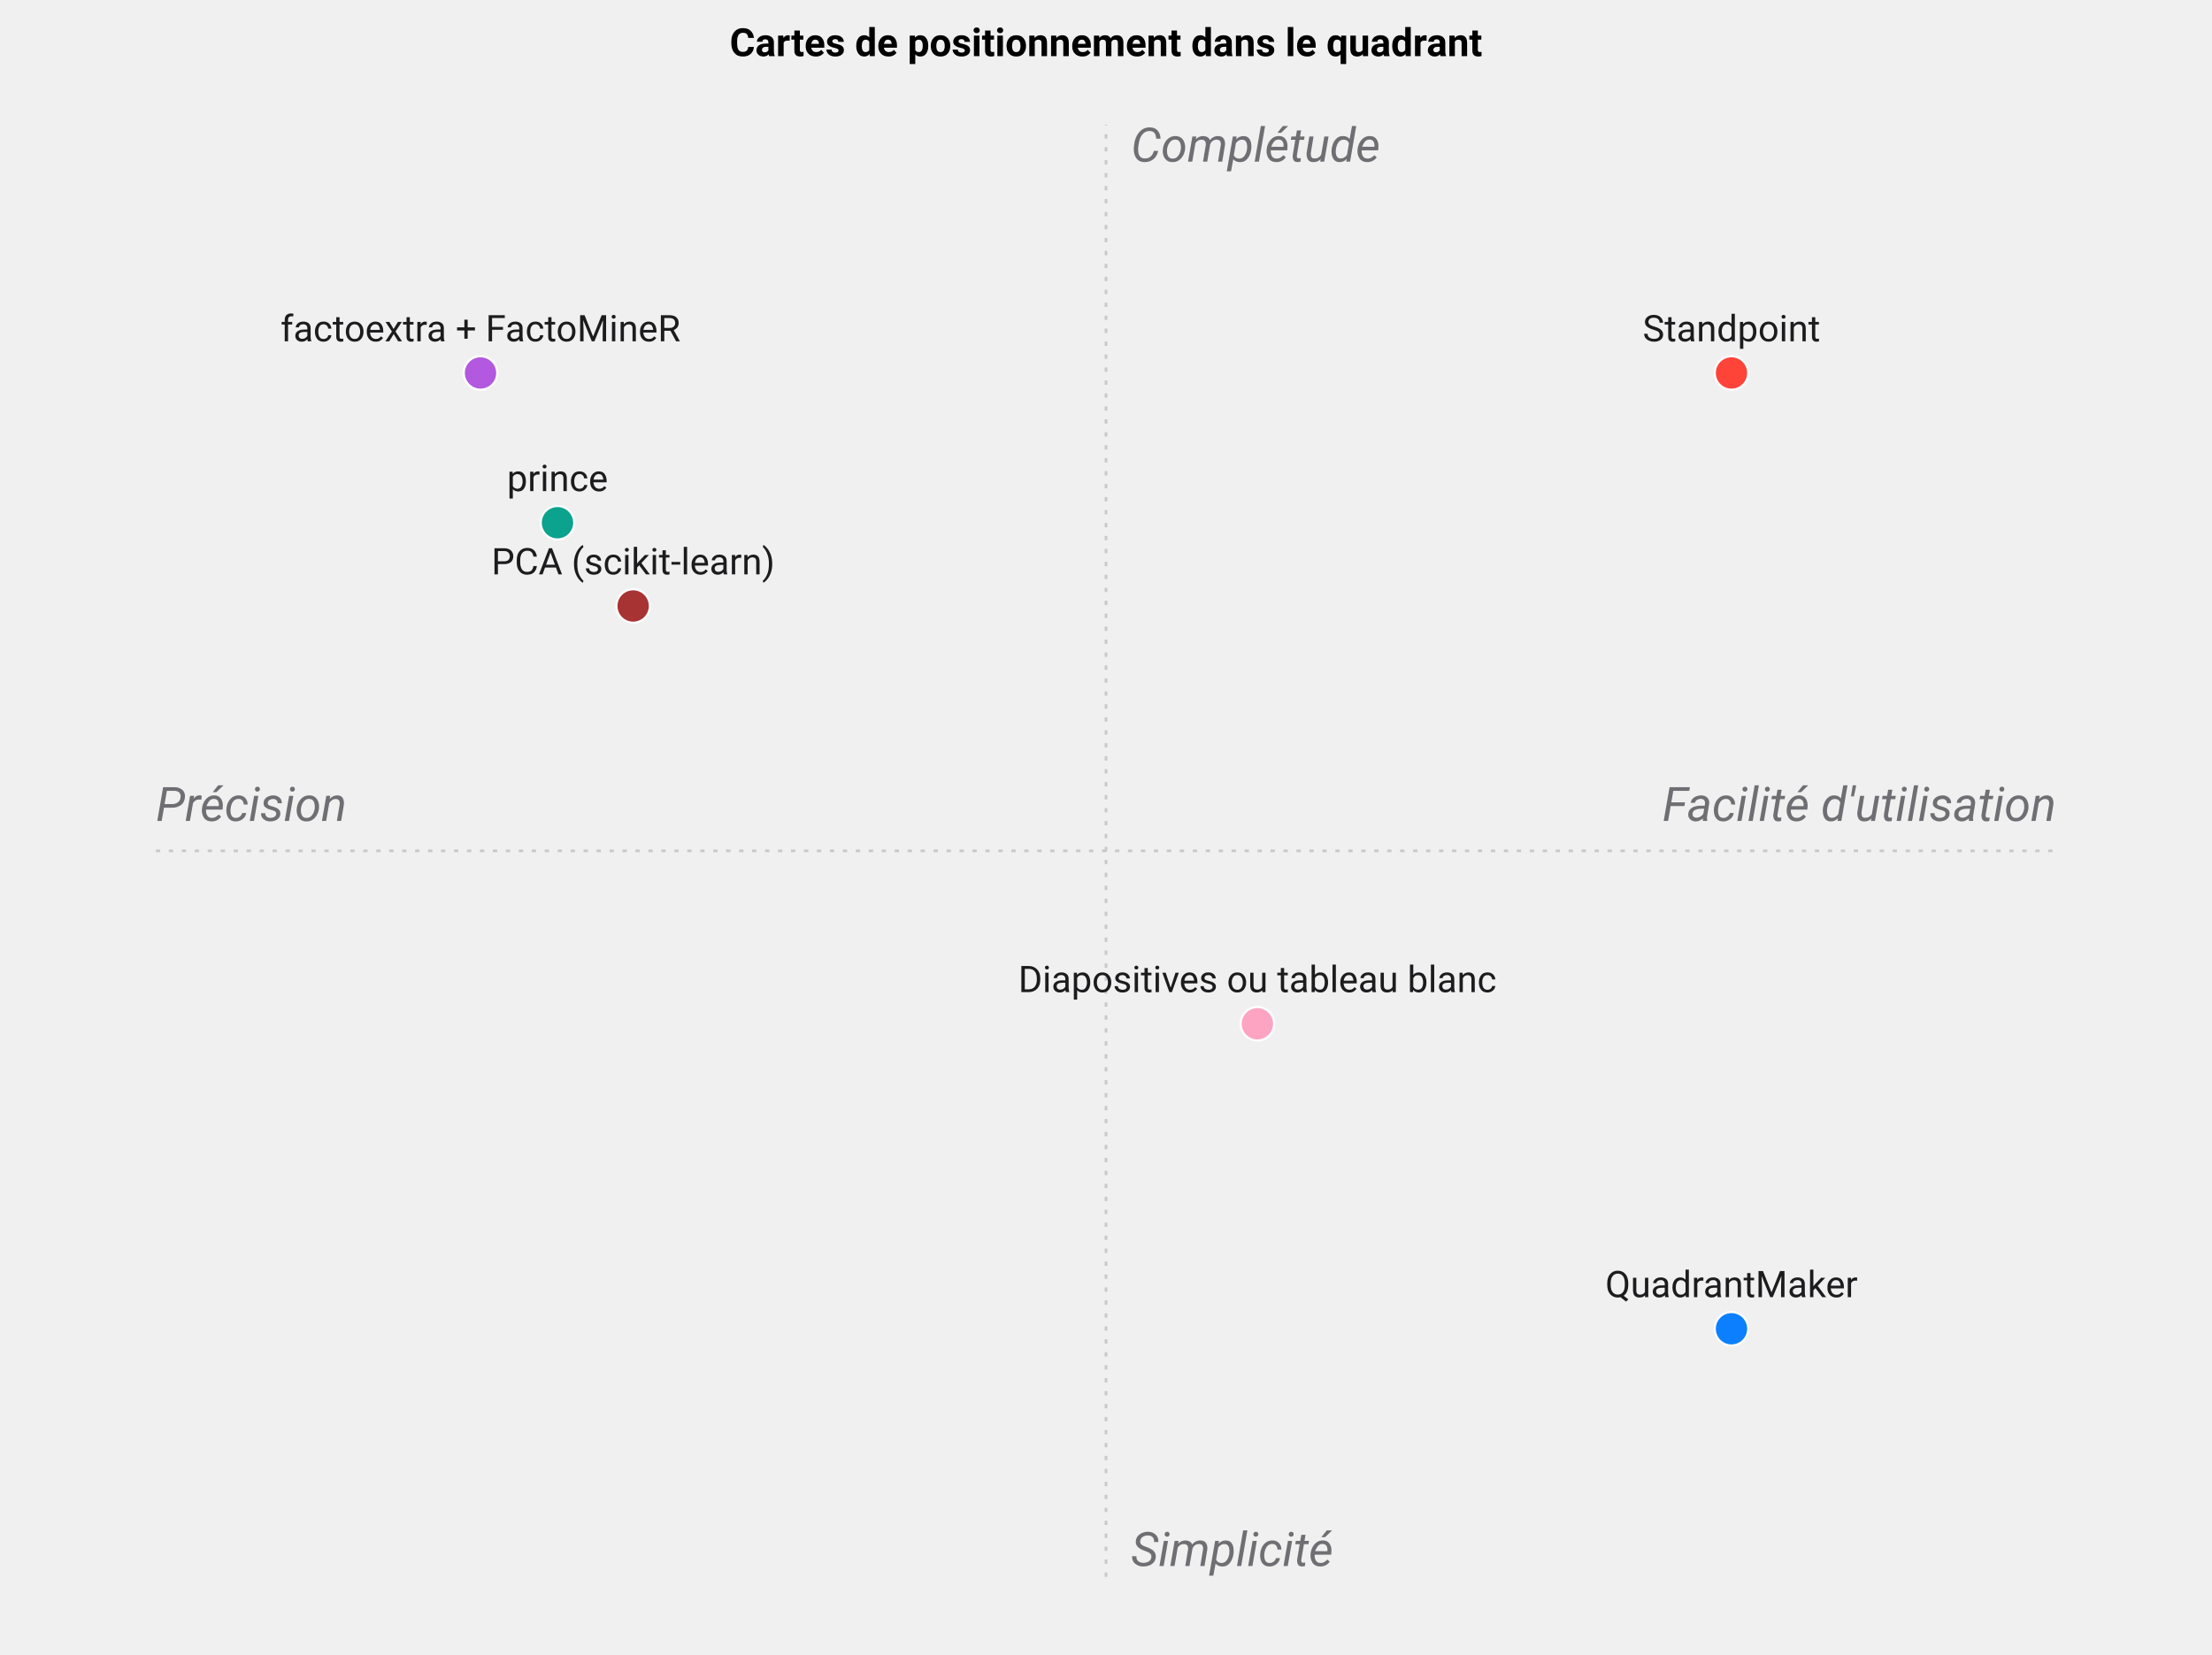
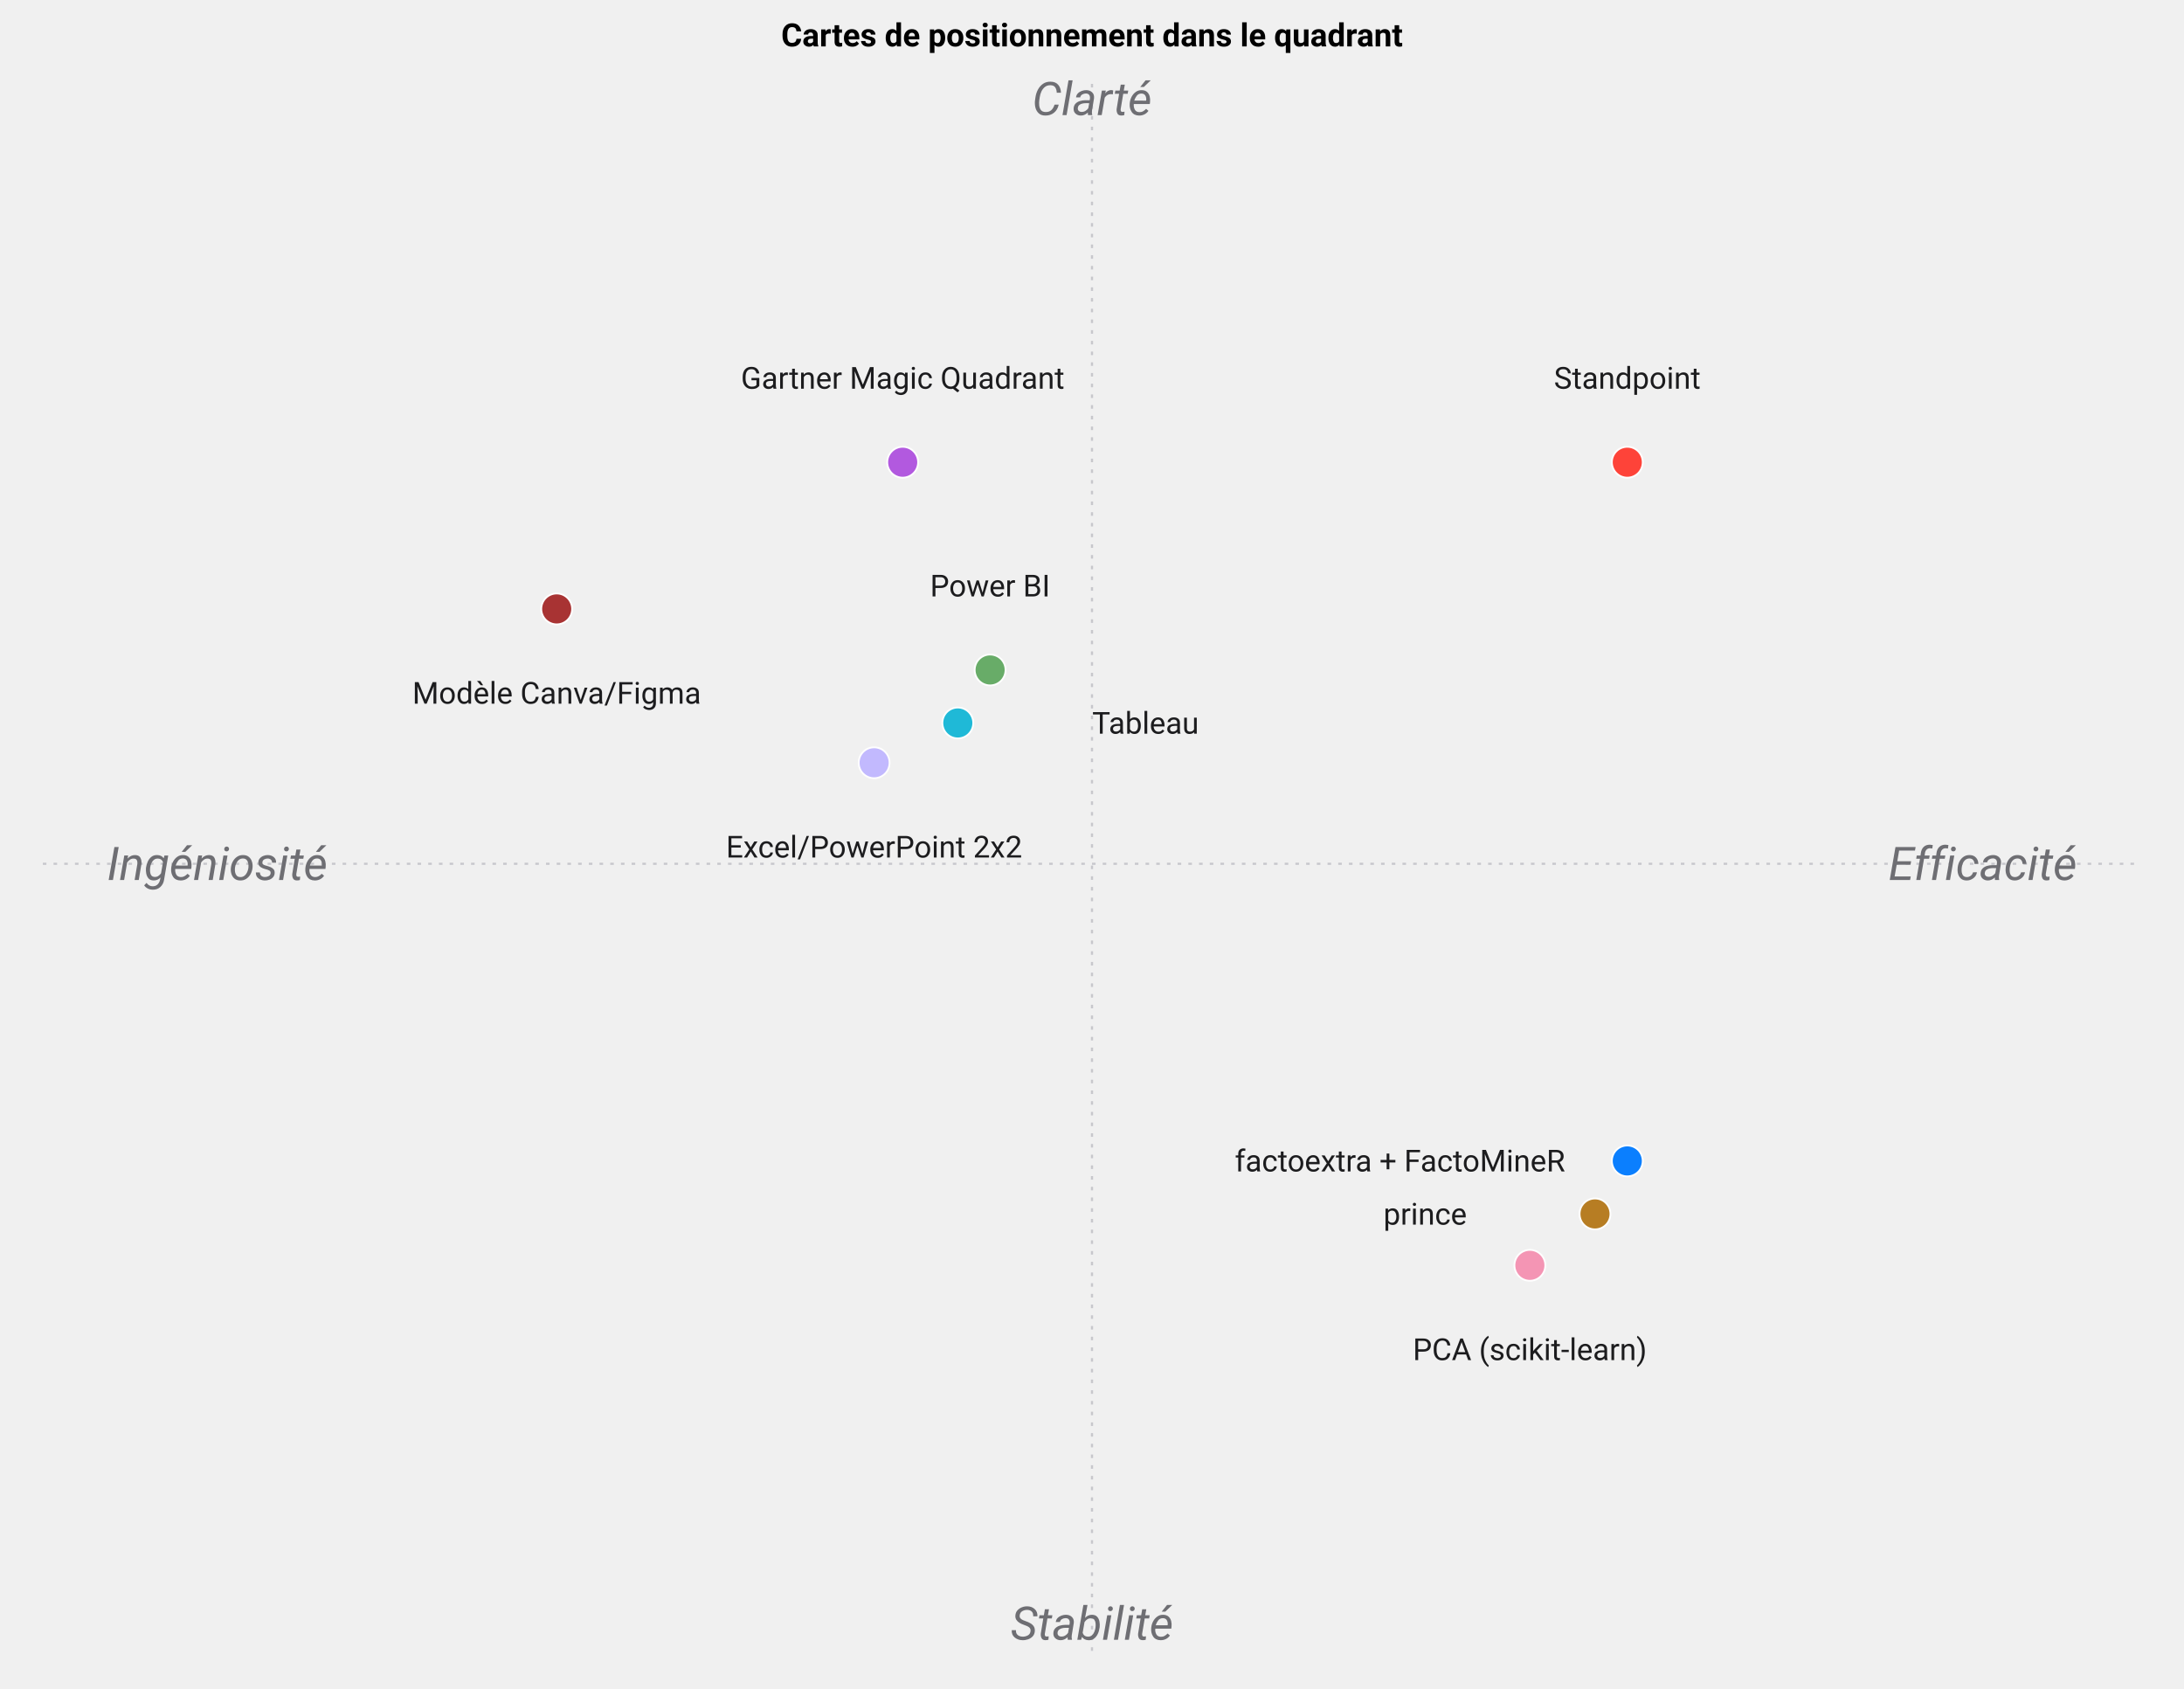
- <svg xmlns="http://www.w3.org/2000/svg" version="1.1" class="marks" width="1024" height="766" viewBox="0 0 1024 766">
-   <g fill="none" stroke-miterlimit="10" transform="translate(12,34)">
-     <g class="mark-group role-frame root" role="graphics-object" aria-roledescription="group mark container">
-       <g transform="translate(0,0)">
-         <path class="background" aria-hidden="true" d="M0,0h1000v720h-1000Z" />
-         <g>
-           <g class="mark-group role-axis">
-             <g transform="translate(0.5,720.5)">
-               <path class="background" aria-hidden="true" d="M0,0h0v0h0Z" pointer-events="none" />
-               <g />
-               <path class="foreground" aria-hidden="true" d="" pointer-events="none" display="none" />
-             </g>
-           </g>
-           <g class="mark-group role-axis">
-             <g transform="translate(0.5,0.5)">
-               <path class="background" aria-hidden="true" d="M0,0h0v0h0Z" pointer-events="none" />
-               <g />
-               <path class="foreground" aria-hidden="true" d="" pointer-events="none" display="none" />
-             </g>
-           </g>
-           <g class="mark-rule role-mark layer_0_marks" role="graphics-symbol" aria-roledescription="rule mark container">
-             <line transform="translate(60.16753,360)" x2="879.665" y2="0" stroke="#C7C7CC" stroke-width="1.2" stroke-dasharray="2,4" />
-           </g>
-           <g class="mark-rule role-mark layer_1_marks" role="graphics-symbol" aria-roledescription="rule mark container">
-             <line transform="translate(500,696.1536)" x2="0" y2="-672.307" stroke="#C7C7CC" stroke-width="1.2" stroke-dasharray="2,4" />
-           </g>
-           <g class="mark-text role-mark layer_2_marks" role="graphics-object" aria-roledescription="text mark container">
-             <text aria-label="x: 3.07882732179; y: 0.073766416204; t: Facilité d'utilisation" role="graphics-symbol" aria-roledescription="text mark" text-anchor="end" transform="translate(939.8325,346.148)" font-family="Roboto, -apple-system, Helvetica, Arial, sans-serif" font-size="22px" font-style="italic" fill="#6E6E73">Facilité d'utilisation</text>
-           </g>
-           <g class="mark-text role-mark layer_3_marks" role="graphics-object" aria-roledescription="text mark container">
-             <text aria-label="x: −3.07882732179; y: 0.073766416204; t: Précision" role="graphics-symbol" aria-roledescription="text mark" text-anchor="start" transform="translate(60.16753,346.148)" font-family="Roboto, -apple-system, Helvetica, Arial, sans-serif" font-size="22px" font-style="italic" fill="#6E6E73">Précision</text>
-           </g>
-           <g class="mark-text role-mark layer_4_marks" role="graphics-object" aria-roledescription="text mark container">
-             <text aria-label="x: 0.0810751105145; y: 2.80127965535; t: Complétude" role="graphics-symbol" aria-roledescription="text mark" text-anchor="start" transform="translate(511.5822,40.84644)" font-family="Roboto, -apple-system, Helvetica, Arial, sans-serif" font-size="22px" font-style="italic" fill="#6E6E73">Complétude</text>
-           </g>
-           <g class="mark-text role-mark layer_5_marks" role="graphics-object" aria-roledescription="text mark container">
-             <text aria-label="x: 0.0810751105145; y: −2.80127965535; t: Simplicité" role="graphics-symbol" aria-roledescription="text mark" text-anchor="start" transform="translate(511.5822,691.1536)" font-family="Roboto, -apple-system, Helvetica, Arial, sans-serif" font-size="22px" font-style="italic" fill="#6E6E73">Simplicité</text>
-           </g>
-           <g class="mark-symbol role-mark layer_6_marks" role="graphics-object" aria-roledescription="symbol mark container">
-             <path aria-label="axis1: 2.02687776286; axis2: 1.8441604051; name: Standpoint; role: best" role="graphics-symbol" aria-roledescription="point" transform="translate(789.554,138.7008)" d="M7.746,0A7.746,7.746,0,1,1,-7.746,0A7.746,7.746,0,1,1,7.746,0" fill="#FF3B30" stroke="white" stroke-width="1" opacity="0.95" />
-             <path aria-label="axis1: −1.77746049578; axis2: 1.26622635854; name: prince; role: competitor" role="graphics-symbol" aria-roledescription="point" transform="translate(246.0771,208.0528)" d="M7.746,0A7.746,7.746,0,1,1,-7.746,0A7.746,7.746,0,1,1,7.746,0" fill="#009E89" stroke="white" stroke-width="1" opacity="0.95" />
-             <path aria-label="axis1: −1.53227191523; axis2: 0.944985796349; name: PCA (scikit-learn); role: worst" role="graphics-symbol" aria-roledescription="point" transform="translate(281.104,246.6017)" d="M7.746,0A7.746,7.746,0,1,1,-7.746,0A7.746,7.746,0,1,1,7.746,0" fill="#A52A2A" stroke="white" stroke-width="1" opacity="0.95" />
-             <path aria-label="axis1: −2.02687776286; axis2: 1.8441604051; name: factoextra + FactoMineR; role: top" role="graphics-symbol" aria-roledescription="point" transform="translate(210.446,138.7008)" d="M7.746,0A7.746,7.746,0,1,1,-7.746,0A7.746,7.746,0,1,1,7.746,0" fill="#AF52DE" stroke="white" stroke-width="1" opacity="0.95" />
-             <path aria-label="axis1: 2.02687776286; axis2: −1.8441604051; name: QuadrantMaker; role: right" role="graphics-symbol" aria-roledescription="point" transform="translate(789.554,581.2992)" d="M7.746,0A7.746,7.746,0,1,1,-7.746,0A7.746,7.746,0,1,1,7.746,0" fill="#007AFF" stroke="white" stroke-width="1" opacity="0.95" />
-             <path aria-label="axis1: 0.490642565122; axis2: −0.667171222935; name: Diapositives ou tableau blanc; role: competitor" role="graphics-symbol" aria-roledescription="point" transform="translate(570.0918,440.0605)" d="M7.746,0A7.746,7.746,0,1,1,-7.746,0A7.746,7.746,0,1,1,7.746,0" fill="#FFA1C1" stroke="white" stroke-width="1" opacity="0.95" />
-           </g>
-           <g class="mark-text role-mark layer_7_marks" role="graphics-object" aria-roledescription="text mark container">
-             <text aria-label="labelx: 2.02687776286; labely: 2.00786258633; label: Standpoint" role="graphics-symbol" aria-roledescription="text mark" text-anchor="middle" transform="translate(789.554,124.0565)" font-family="Roboto, -apple-system, Helvetica, Arial, sans-serif" font-size="17px" fill="#1C1C1E">Standpoint</text>
-             <text aria-label="labelx: −1.77746049578; labely: 1.42992853976; label: prince" role="graphics-symbol" aria-roledescription="text mark" text-anchor="middle" transform="translate(246.0771,193.4086)" font-family="Roboto, -apple-system, Helvetica, Arial, sans-serif" font-size="17px" fill="#1C1C1E">prince</text>
-             <text aria-label="labelx: −1.53227191523; labely: 1.10868797757; label: PCA (scikit-learn)" role="graphics-symbol" aria-roledescription="text mark" text-anchor="middle" transform="translate(281.104,231.9574)" font-family="Roboto, -apple-system, Helvetica, Arial, sans-serif" font-size="17px" fill="#1C1C1E">PCA (scikit-learn)</text>
-             <text aria-label="labelx: −2.02687776286; labely: 2.00786258633; label: factoextra + FactoMineR" role="graphics-symbol" aria-roledescription="text mark" text-anchor="middle" transform="translate(210.446,124.0565)" font-family="Roboto, -apple-system, Helvetica, Arial, sans-serif" font-size="17px" fill="#1C1C1E">factoextra + FactoMineR</text>
-             <text aria-label="labelx: 2.02687776286; labely: −1.68045822388; label: QuadrantMaker" role="graphics-symbol" aria-roledescription="text mark" text-anchor="middle" transform="translate(789.554,566.655)" font-family="Roboto, -apple-system, Helvetica, Arial, sans-serif" font-size="17px" fill="#1C1C1E">QuadrantMaker</text>
-             <text aria-label="labelx: 0.490642565122; labely: −0.50346904171; label: Diapositives ou tableau blanc" role="graphics-symbol" aria-roledescription="text mark" text-anchor="middle" transform="translate(570.0918,425.4163)" font-family="Roboto, -apple-system, Helvetica, Arial, sans-serif" font-size="17px" fill="#1C1C1E">Diapositives ou tableau blanc</text>
-           </g>
-           <g class="mark-group role-title">
-             <g transform="translate(500,-22)">
-               <path class="background" aria-hidden="true" d="M0,0h0v0h0Z" pointer-events="none" />
-               <g>
-                 <g class="mark-text role-title-text" role="graphics-symbol" aria-roledescription="title" aria-label="Title text 'Cartes de positionnement dans le quadrant'" pointer-events="none">
-                   <text text-anchor="middle" transform="translate(0,14)" font-family="Roboto, -apple-system, Helvetica, Arial, sans-serif" font-size="18px" font-weight="bold" fill="#000" opacity="1">Cartes de positionnement dans le quadrant</text>
-                 </g>
-               </g>
-               <path class="foreground" aria-hidden="true" d="" pointer-events="none" display="none" />
-             </g>
-           </g>
-         </g>
-         <path class="foreground" aria-hidden="true" d="" display="none" />
-       </g>
-     </g>
+ <svg xmlns="http://www.w3.org/2000/svg" width="1224" height="946" viewBox="0 0 1224 946" role="img" aria-labelledby="sp-title sp-desc" font-family="Roboto, -apple-system, Helvetica, Arial, sans-serif">
+   <style>.sp-dot{cursor:pointer}.sp-dot:hover circle,.sp-dot:focus circle{stroke-width:2.4}.sp-dot:hover,.sp-dot:focus{filter:brightness(1.08);outline:none}</style>
+   <line x1="24.0" y1="484.0" x2="1200.0" y2="484.0" stroke="#C7C7CC" stroke-width="1.2" stroke-dasharray="2,4" />
+   <line x1="612.0" y1="925.0" x2="612.0" y2="43.0" stroke="#C7C7CC" stroke-width="1.2" stroke-dasharray="2,4" />
+   <text data-pole="right" x="1164.0" y="493.1" font-size="26" font-style="italic" fill="#6E6E73" text-anchor="end">Efficacité</text>
+   <text data-pole="left" x="60.0" y="493.1" font-size="26" font-style="italic" fill="#6E6E73" text-anchor="start">Ingéniosité</text>
+   <text data-pole="top" x="612.0" y="64.5" font-size="26" font-style="italic" fill="#6E6E73" text-anchor="middle">Clarté</text>
+   <text data-pole="bottom" x="612.0" y="918.8" font-size="26" font-style="italic" fill="#6E6E73" text-anchor="middle">Stabilité</text>
+   <g class="sp-dot" tabindex="0" role="img" aria-label="Cartes de positionnement: Standpoint role: best axis1: 2.11 axis2: 1.93">
+     <circle cx="912.0" cy="259.0" r="8.65" fill="#FF3B30" stroke="white" stroke-width="1" opacity="0.95" />
  </g>
+   <text x="912.0" y="217.8" font-size="17" fill="#1C1C1E" text-anchor="middle">Standpoint</text>
+   <g class="sp-dot" tabindex="0" role="img" aria-label="Cartes de positionnement: prince role: competitor axis1: 1.98 axis2: -1.68">
+     <circle cx="893.9" cy="680.2" r="8.65" fill="#B47819" stroke="white" stroke-width="1" opacity="0.95" />
+   </g>
+   <text x="798.7" y="686.2" font-size="17" fill="#1C1C1E" text-anchor="middle">prince</text>
+   <g class="sp-dot" tabindex="0" role="img" aria-label="Cartes de positionnement: PCA (scikit-learn) role: competitor axis1: 1.73 axis2: -1.93">
+     <circle cx="857.4" cy="709.0" r="8.65" fill="#F591B1" stroke="white" stroke-width="1" opacity="0.95" />
+   </g>
+   <text x="857.4" y="762.1" font-size="17" fill="#1C1C1E" text-anchor="middle">PCA (scikit-learn)</text>
+   <g class="sp-dot" tabindex="0" role="img" aria-label="Cartes de positionnement: factoextra + FactoMineR role: right axis1: 2.11 axis2: -1.43">
+     <circle cx="912.0" cy="650.5" r="8.65" fill="#007AFF" stroke="white" stroke-width="1" opacity="0.95" />
+   </g>
+   <text x="784.6" y="656.4" font-size="17" fill="#1C1C1E" text-anchor="middle">factoextra + FactoMineR</text>
+   <g class="sp-dot" tabindex="0" role="img" aria-label="Cartes de positionnement: Tableau role: competitor axis1: -0.53 axis2: 0.68">
+     <circle cx="536.8" cy="405.1" r="8.65" fill="#15B7D6" stroke="white" stroke-width="1" opacity="0.95" />
+   </g>
+   <text x="642.0" y="411.1" font-size="17" fill="#1C1C1E" text-anchor="middle">Tableau</text>
+   <g class="sp-dot" tabindex="0" role="img" aria-label="Cartes de positionnement: Power BI role: competitor axis1: -0.40 axis2: 0.93">
+     <circle cx="554.9" cy="375.4" r="8.65" fill="#62A962" stroke="white" stroke-width="1" opacity="0.95" />
+   </g>
+   <text x="554.9" y="334.2" font-size="17" fill="#1C1C1E" text-anchor="middle">Power BI</text>
+   <g class="sp-dot" tabindex="0" role="img" aria-label="Cartes de positionnement: Gartner Magic Quadrant role: top axis1: -0.75 axis2: 1.93">
+     <circle cx="505.9" cy="259.0" r="8.65" fill="#AF52DE" stroke="white" stroke-width="1" opacity="0.95" />
+   </g>
+   <text x="505.9" y="217.8" font-size="17" fill="#1C1C1E" text-anchor="middle">Gartner Magic Quadrant</text>
+   <g class="sp-dot" tabindex="0" role="img" aria-label="Cartes de positionnement: Excel/PowerPoint 2x2 role: competitor axis1: -0.86 axis2: 0.49">
+     <circle cx="489.9" cy="427.4" r="8.65" fill="#C0B7FF" stroke="white" stroke-width="1" opacity="0.95" />
+   </g>
+   <text x="489.9" y="480.5" font-size="17" fill="#1C1C1E" text-anchor="middle">Excel/PowerPoint 2x2</text>
+   <g class="sp-dot" tabindex="0" role="img" aria-label="Cartes de positionnement: Modèle Canva/Figma role: worst axis1: -2.11 axis2: 1.23">
+     <circle cx="312.0" cy="341.2" r="8.65" fill="#A52A2A" stroke="white" stroke-width="1" opacity="0.95" />
+   </g>
+   <text x="312.0" y="394.3" font-size="17" fill="#1C1C1E" text-anchor="middle">Modèle Canva/Figma</text>
+   <text x="612.0" y="26" font-size="18" font-weight="bold" fill="#000" text-anchor="middle">Cartes de positionnement dans le quadrant</text>
</svg>
